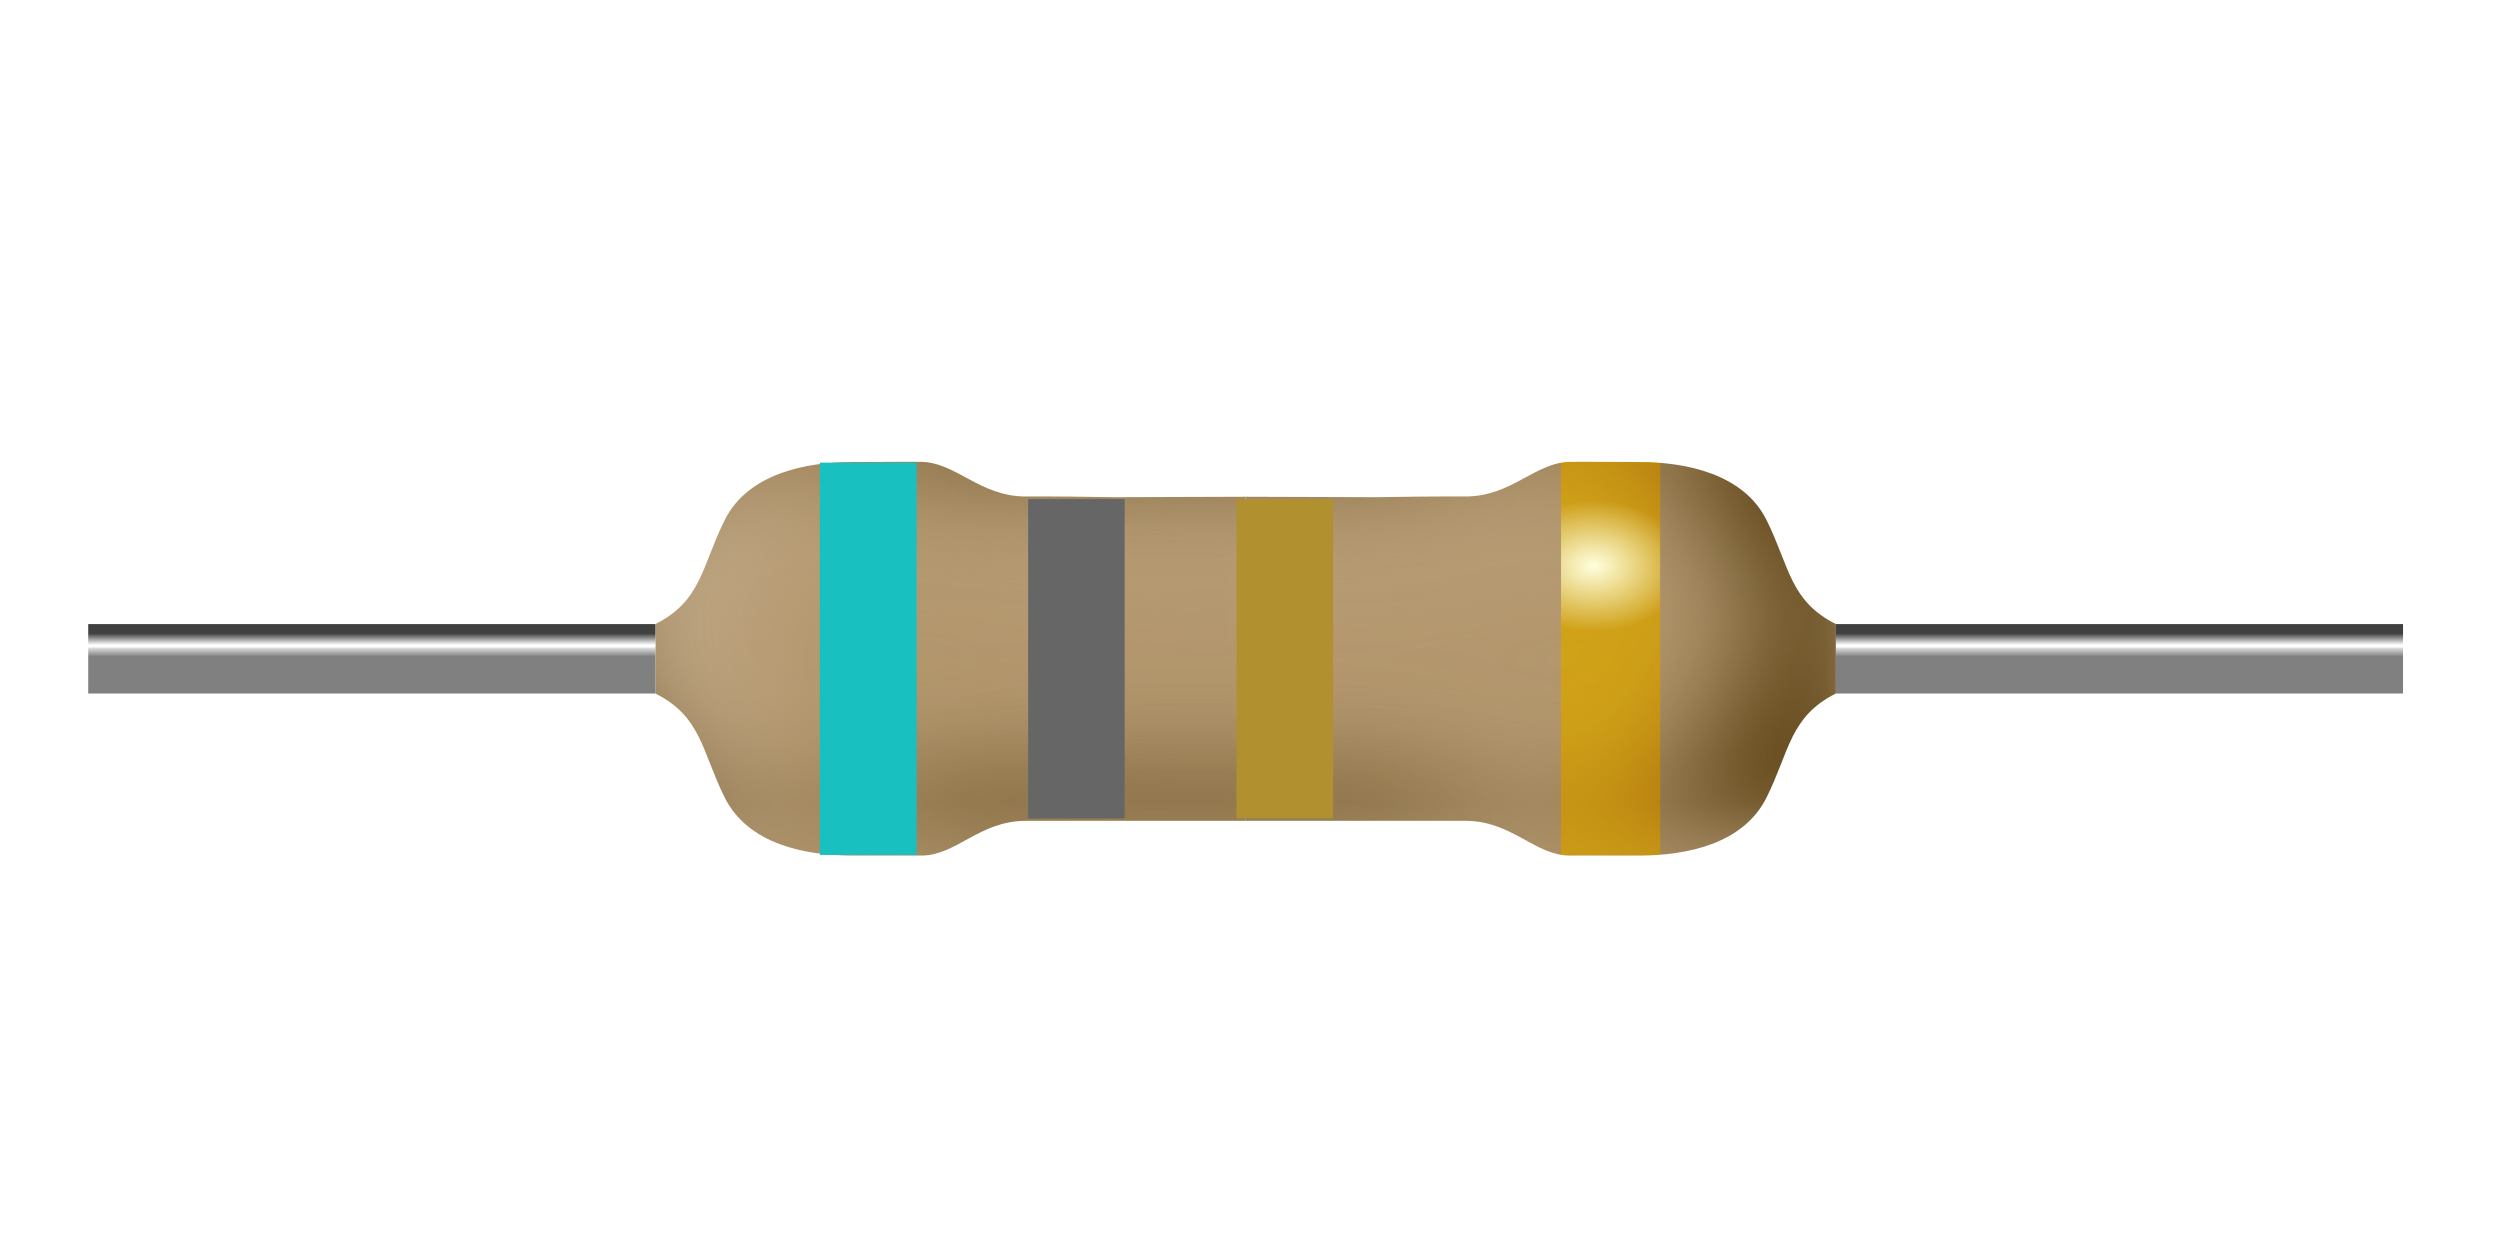
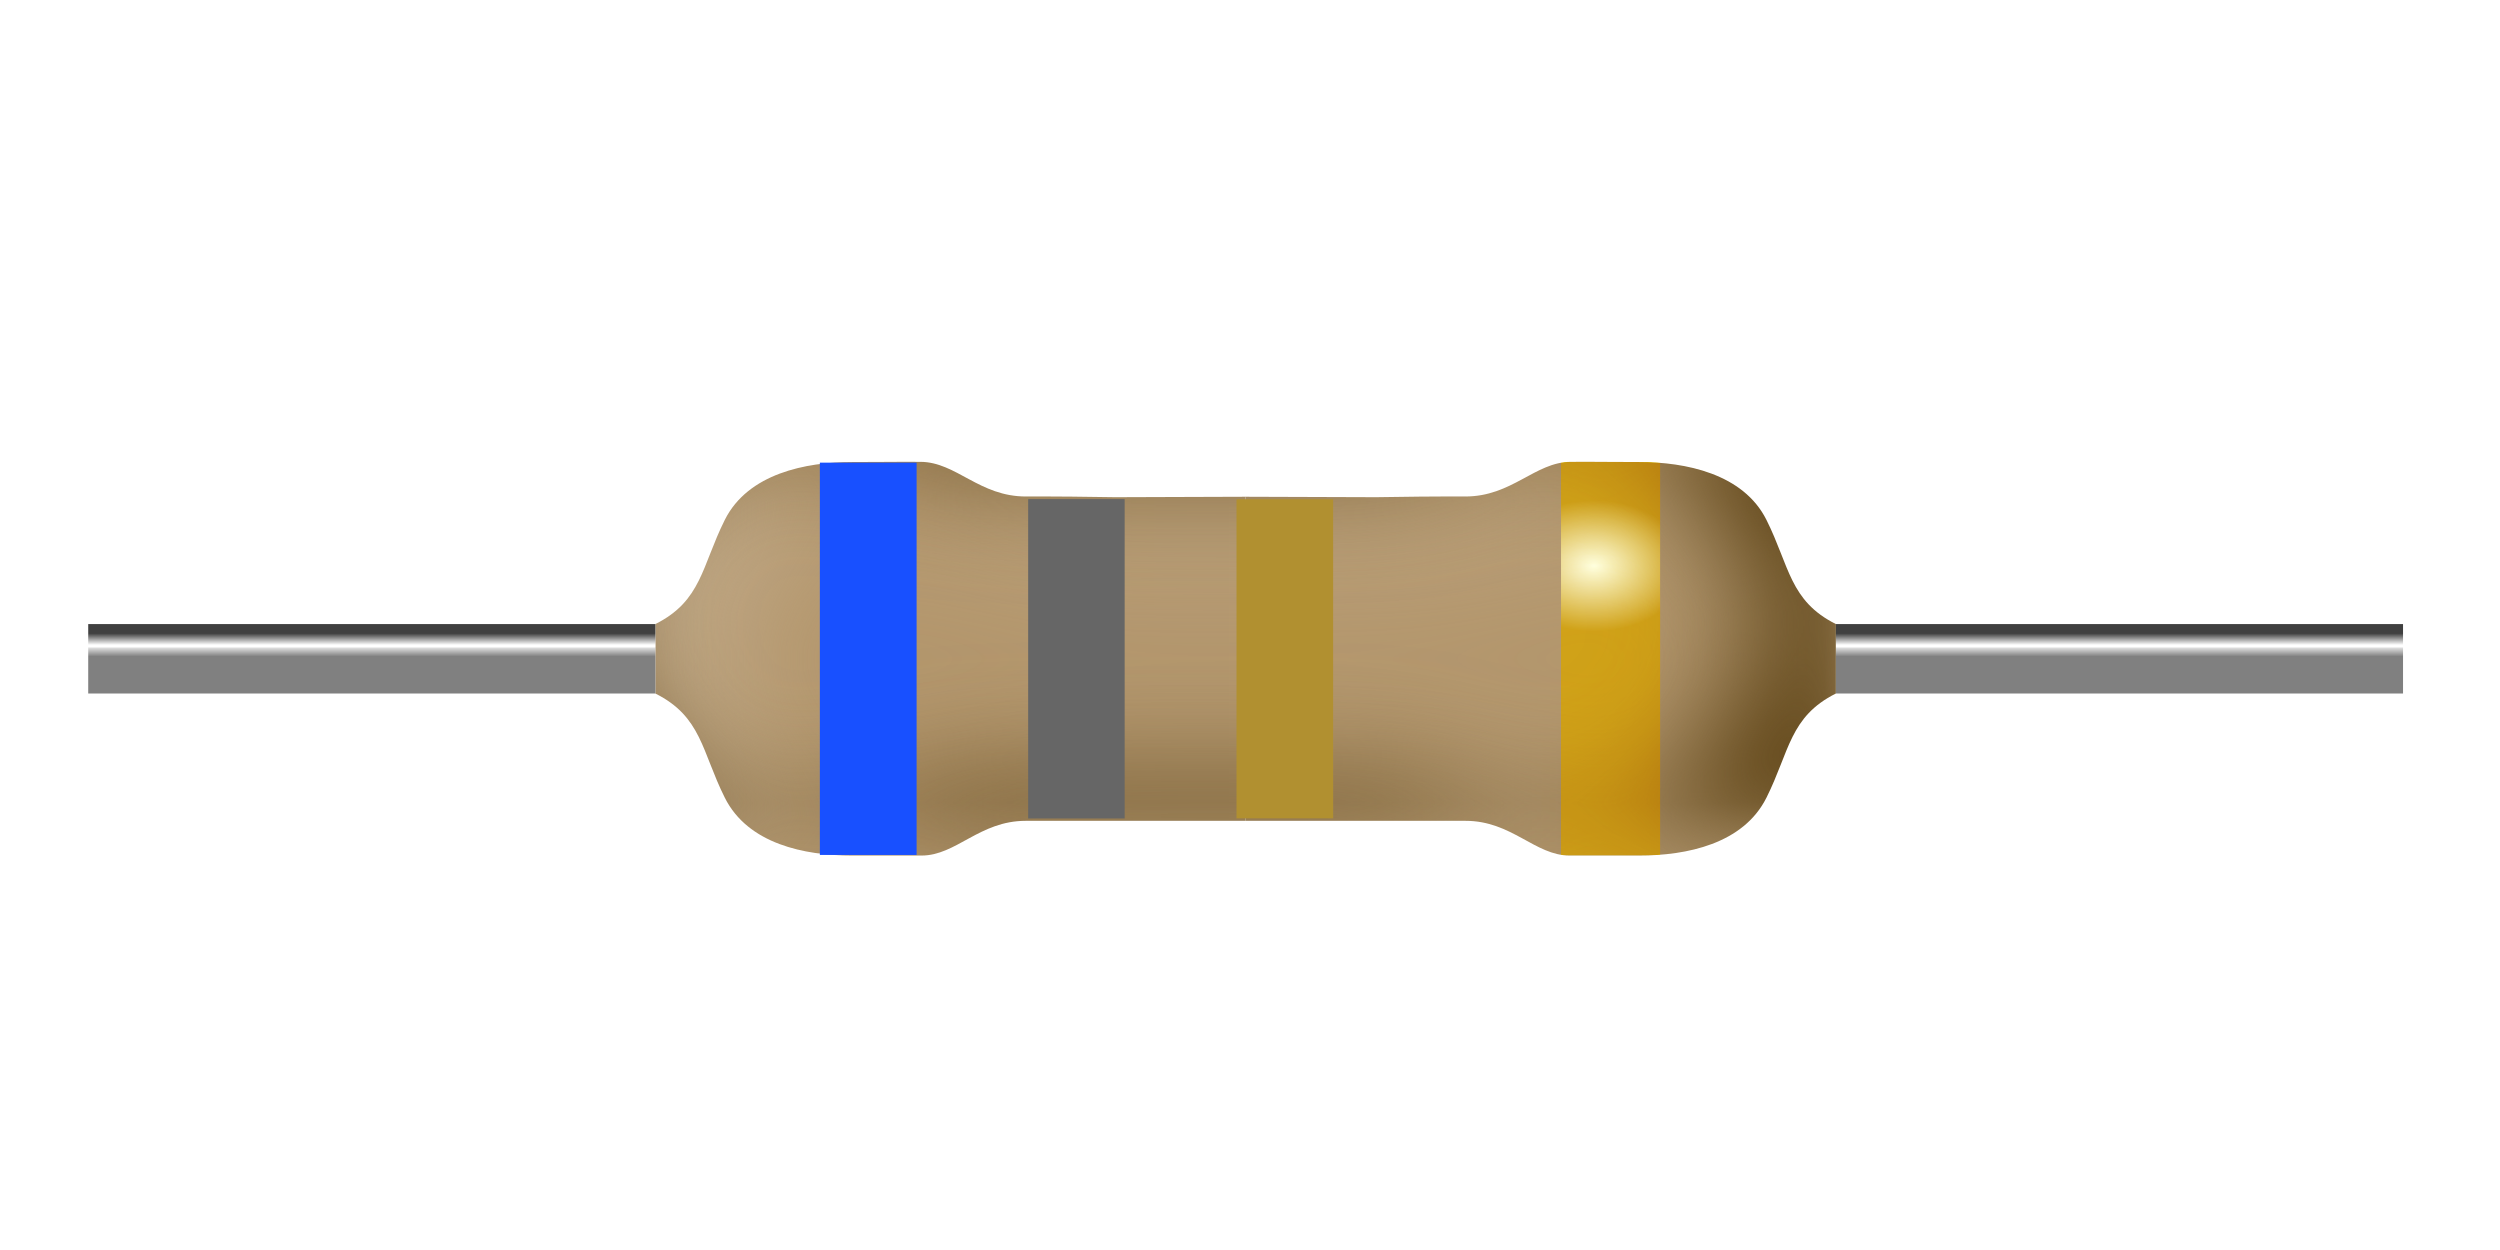
<svg xmlns="http://www.w3.org/2000/svg" xmlns:xlink="http://www.w3.org/1999/xlink" width="108mm" height="54mm" viewBox="0 0 108 54" version="1.1" id="svg8" style="enable-background:new">
  <defs id="defs2">
    <marker style="overflow:visible" id="marker6552" refX="0" refY="0" orient="auto">
      <path transform="scale(-0.6)" d="M 8.719,4.034 -2.207,0.016 8.719,-4.002 c -1.745,2.372 -1.735,5.617 -6e-7,8.035 z" style="fill:#000000;fill-opacity:1;fill-rule:evenodd;stroke:#000000;stroke-width:0.625;stroke-linejoin:round;stroke-opacity:1" id="path6550" />
    </marker>
    <marker orient="auto" refY="0" refX="0" id="marker6446" style="overflow:visible">
      <path id="path6444" style="fill:#000000;fill-opacity:1;fill-rule:evenodd;stroke:#000000;stroke-width:0.625;stroke-linejoin:round;stroke-opacity:1" d="M 8.719,4.034 -2.207,0.016 8.719,-4.002 c -1.745,2.372 -1.735,5.617 -6e-7,8.035 z" transform="scale(-0.6)" />
    </marker>
    <marker orient="auto" refY="0" refX="0" id="Arrow1Lstart" style="overflow:visible">
      <path id="path4851" d="M 0,0 5,-5 -12.5,0 5,5 Z" style="fill:#000000;fill-opacity:1;fill-rule:evenodd;stroke:#000000;stroke-width:1pt;stroke-opacity:1" transform="matrix(0.8,0,0,0.8,10,0)" />
    </marker>
    <marker orient="auto" refY="0" refX="0" id="Arrow2Lend" style="overflow:visible">
      <path id="path4872" style="fill:#000000;fill-opacity:1;fill-rule:evenodd;stroke:#000000;stroke-width:0.625;stroke-linejoin:round;stroke-opacity:1" d="M 8.719,4.034 -2.207,0.016 8.719,-4.002 c -1.745,2.372 -1.735,5.617 -6e-7,8.035 z" transform="matrix(-1.1,0,0,-1.1,-1.1,0)" />
    </marker>
    <linearGradient id="linearGradient7798">
      <stop style="stop-color:#ffffff;stop-opacity:1" offset="0" id="stop7794" />
      <stop style="stop-color:#b08d1c;stop-opacity:1" offset="1" id="stop7796" />
    </linearGradient>
    <linearGradient id="linearGradient5335">
      <stop style="stop-color:#b3966c;stop-opacity:1;" offset="0" id="stop5331" />
      <stop style="stop-color:#b3966c;stop-opacity:1" offset="1" id="stop5333" />
    </linearGradient>
    <linearGradient id="linearGradient4698">
      <stop style="stop-color:#404040;stop-opacity:1" offset="0" id="stop4694" />
      <stop style="stop-color:#ffffff;stop-opacity:1" offset="1" id="stop4696" />
    </linearGradient>
    <linearGradient id="linearGradient4688">
      <stop style="stop-color:#ffffff;stop-opacity:1" offset="0" id="stop4684" />
      <stop style="stop-color:#808080;stop-opacity:1" offset="1" id="stop4686" />
    </linearGradient>
    <filter style="color-interpolation-filters:sRGB" id="filter6573">
      <feFlood flood-opacity="1" flood-color="rgb(205,186,159)" result="flood" id="feFlood6563" />
      <feComposite in="flood" in2="SourceGraphic" operator="out" result="composite1" id="feComposite6565" />
      <feGaussianBlur in="composite1" stdDeviation="7.3" result="blur" id="feGaussianBlur6567" />
      <feOffset dx="0.3" dy="0" result="offset" id="feOffset6569" />
      <feComposite in="offset" in2="SourceGraphic" operator="atop" result="fbSourceGraphic" id="feComposite6571" />
      <feColorMatrix result="fbSourceGraphicAlpha" in="fbSourceGraphic" values="0 0 0 -1 0 0 0 0 -1 0 0 0 0 -1 0 0 0 0 1 0" id="feColorMatrix7727" />
      <feFlood id="feFlood7729" flood-opacity="1" flood-color="rgb(91,64,17)" result="flood" in="fbSourceGraphic" />
      <feComposite in2="fbSourceGraphic" id="feComposite7731" in="flood" operator="out" result="composite1" />
      <feGaussianBlur id="feGaussianBlur7733" in="composite1" stdDeviation="5.208" result="blur" />
      <feOffset id="feOffset7735" dx="-6.3" dy="-3.1" result="offset" />
      <feComposite in2="fbSourceGraphic" id="feComposite7737" in="offset" operator="atop" result="composite2" />
    </filter>
    <linearGradient xlink:href="#linearGradient5335" id="linearGradient7741" gradientUnits="userSpaceOnUse" x1="96" y1="199" x2="96" y2="235" gradientTransform="translate(16,33.99997)" />
    <linearGradient xlink:href="#linearGradient5335" id="linearGradient7743" gradientUnits="userSpaceOnUse" x1="96" y1="199" x2="96" y2="235" gradientTransform="translate(-16,33.99997)" />
    <radialGradient xlink:href="#linearGradient7798" id="radialGradient7800" cx="116.458" cy="188.684" fx="116.458" fy="188.684" r="3" gradientTransform="matrix(-1.333346,-1.33333,1.333329,-1.333345,28.70041,581.8578)" gradientUnits="userSpaceOnUse" />
    <filter style="color-interpolation-filters:sRGB" id="filter8308">
      <feFlood flood-opacity="1" flood-color="rgb(0,0,0)" result="flood" id="feFlood8298" />
      <feComposite in="SourceGraphic" in2="flood" operator="out" result="composite1" id="feComposite8300" />
      <feGaussianBlur in="composite1" stdDeviation="104.7" result="blur" id="feGaussianBlur8302" />
      <feOffset dx="-6.25" dy="-3.1" result="offset" id="feOffset8304" />
      <feComposite in="offset" in2="SourceGraphic" operator="atop" result="composite2" id="feComposite8306" />
    </filter>
    <filter style="color-interpolation-filters:sRGB" id="filter8904">
      <feBlend mode="overlay" in2="BackgroundImage" id="feBlend8906" />
    </filter>
    <linearGradient xlink:href="#linearGradient5335" id="linearGradient3764" gradientUnits="userSpaceOnUse" gradientTransform="translate(-16,33.99997)" x1="96" y1="199" x2="96" y2="235" />
    <linearGradient xlink:href="#linearGradient4688" id="linearGradient3766" gradientUnits="userSpaceOnUse" gradientTransform="translate(-15,-0.1959616)" x1="16" y1="182" x2="16" y2="183" />
    <linearGradient xlink:href="#linearGradient4698" id="linearGradient3768" gradientUnits="userSpaceOnUse" gradientTransform="translate(-15,-0.1959616)" x1="16" y1="181" x2="16" y2="182" />
  </defs>
  <g id="layer1" transform="translate(-60,-139.196)">
    <g style="fill:url(#linearGradient7743);fill-opacity:1;stroke:none;filter:url(#filter6573)" id="g4592" transform="matrix(0.5,0,0,0.5,66.2776,76.20425)">
      <path style="opacity:1;vector-effect:none;fill:url(#linearGradient3764);fill-opacity:1;stroke:none;stroke-width:0.36;stroke-linecap:round;stroke-linejoin:round;stroke-miterlimit:4;stroke-dasharray:none;stroke-dashoffset:0;stroke-opacity:0.473" d="m 95.067,196.903 c -3.757,-0.013 -15,3e-5 -19,3e-5 -4,0 -6,3 -9,3 -3,0 -6,0 -6,0 -4.109,0 -9,-1 -11,-5 -2,-4 -2,-7 -6,-9 v -3 -3 c 4,-2 4,-5 6,-9 2,-4 7,-5 11,-5 4,0 3,-0.031 5.911,-0.016 3.089,0.016 5.089,3.016 9.142,2.993 1.947,-0.011 5.947,0.023 7.677,0.062 3.757,-0.013 7.513,-0.026 11.27,-0.039" id="use4554" />
      <use style="fill:url(#linearGradient7741);fill-opacity:1;stroke:none" transform="matrix(-1,0,0,1,190.1336,-3e-5)" height="100%" width="100%" id="use5307" xlink:href="#use4554" y="0" x="0" />
    </g>
    <g transform="matrix(0.5,0,0,0.5,66.31101,76.15578)" id="g8164">
      <g id="g4704" style="display:inline">
        <rect y="182" x="-5" height="4" width="49" id="rect4594" style="opacity:1;vector-effect:none;fill:url(#linearGradient3766);fill-opacity:1;stroke:none;stroke-width:0.17;stroke-linecap:round;stroke-linejoin:round;stroke-miterlimit:4;stroke-dasharray:none;stroke-dashoffset:0.643;stroke-opacity:0.473" />
        <rect y="180" x="-5" height="2" width="49" id="rect4594-9" style="opacity:1;vector-effect:none;fill:url(#linearGradient3768);fill-opacity:1;stroke:none;stroke-width:0.17;stroke-linecap:round;stroke-linejoin:round;stroke-miterlimit:4;stroke-dasharray:none;stroke-dashoffset:0.643;stroke-opacity:0.473" />
      </g>
      <use x="0" y="0" xlink:href="#g4704" id="use4706" width="100%" height="100%" transform="translate(151)" style="display:inline" />
    </g>
    <rect style="vector-effect:none;fill:url(#radialGradient7800);fill-opacity:1;stroke:none;stroke-width:0.17;stroke-linecap:round;stroke-linejoin:round;stroke-miterlimit:4;stroke-dasharray:none;stroke-dashoffset:0.643;stroke-opacity:1;filter:url(#filter8904)" id="rect7747-1-3-1" width="6" height="34" x="123" y="166" transform="matrix(0.7135041,0,0,0.5003677,39.67537,76.07641)" />
    <rect style="vector-effect:none;fill:#b19030;fill-opacity:1;stroke:none;stroke-width:0.17;stroke-linecap:round;stroke-linejoin:round;stroke-miterlimit:4;stroke-dasharray:none;stroke-dashoffset:0.643;stroke-opacity:1;filter:url(#filter8308)" id="rect7747" width="6" height="28" x="96" y="169" transform="matrix(0.6958142,0,0,0.4923681,46.61933,77.55239)" />
    <rect style="vector-effect:none;fill:#666666;fill-opacity:1;stroke:none;stroke-width:0.17;stroke-linecap:round;stroke-linejoin:round;stroke-miterlimit:4;stroke-dasharray:none;stroke-dashoffset:0.643;stroke-opacity:1;filter:url(#filter8308)" id="rect7747-1" width="6" height="28" x="78" y="169" transform="matrix(0.6947202,0,0,0.4927665,50.22865,77.47951)" />
-     <rect style="vector-effect:none;fill:#18c0c0;fill-opacity:1;stroke:none;stroke-width:0.17;stroke-linecap:round;stroke-linejoin:round;stroke-miterlimit:4;stroke-dasharray:none;stroke-dashoffset:0.643;stroke-opacity:1;filter:url(#filter8308)" id="rect7747-1-3" width="6" height="34" x="61" y="166" transform="matrix(0.6965847,0,0,0.4984398,52.92629,76.4413)" />
+     <rect style="vector-effect:none;fill:#1850ff;fill-opacity:1;stroke:none;stroke-width:0.17;stroke-linecap:round;stroke-linejoin:round;stroke-miterlimit:4;stroke-dasharray:none;stroke-dashoffset:0.643;stroke-opacity:1;filter:url(#filter8308)" id="rect7747-1-3" width="6" height="34" x="61" y="166" transform="matrix(0.6965847,0,0,0.4984398,52.92629,76.4413)" />
    <g id="g6894" transform="translate(-2,-0.8040437)" />
  </g>
</svg>
